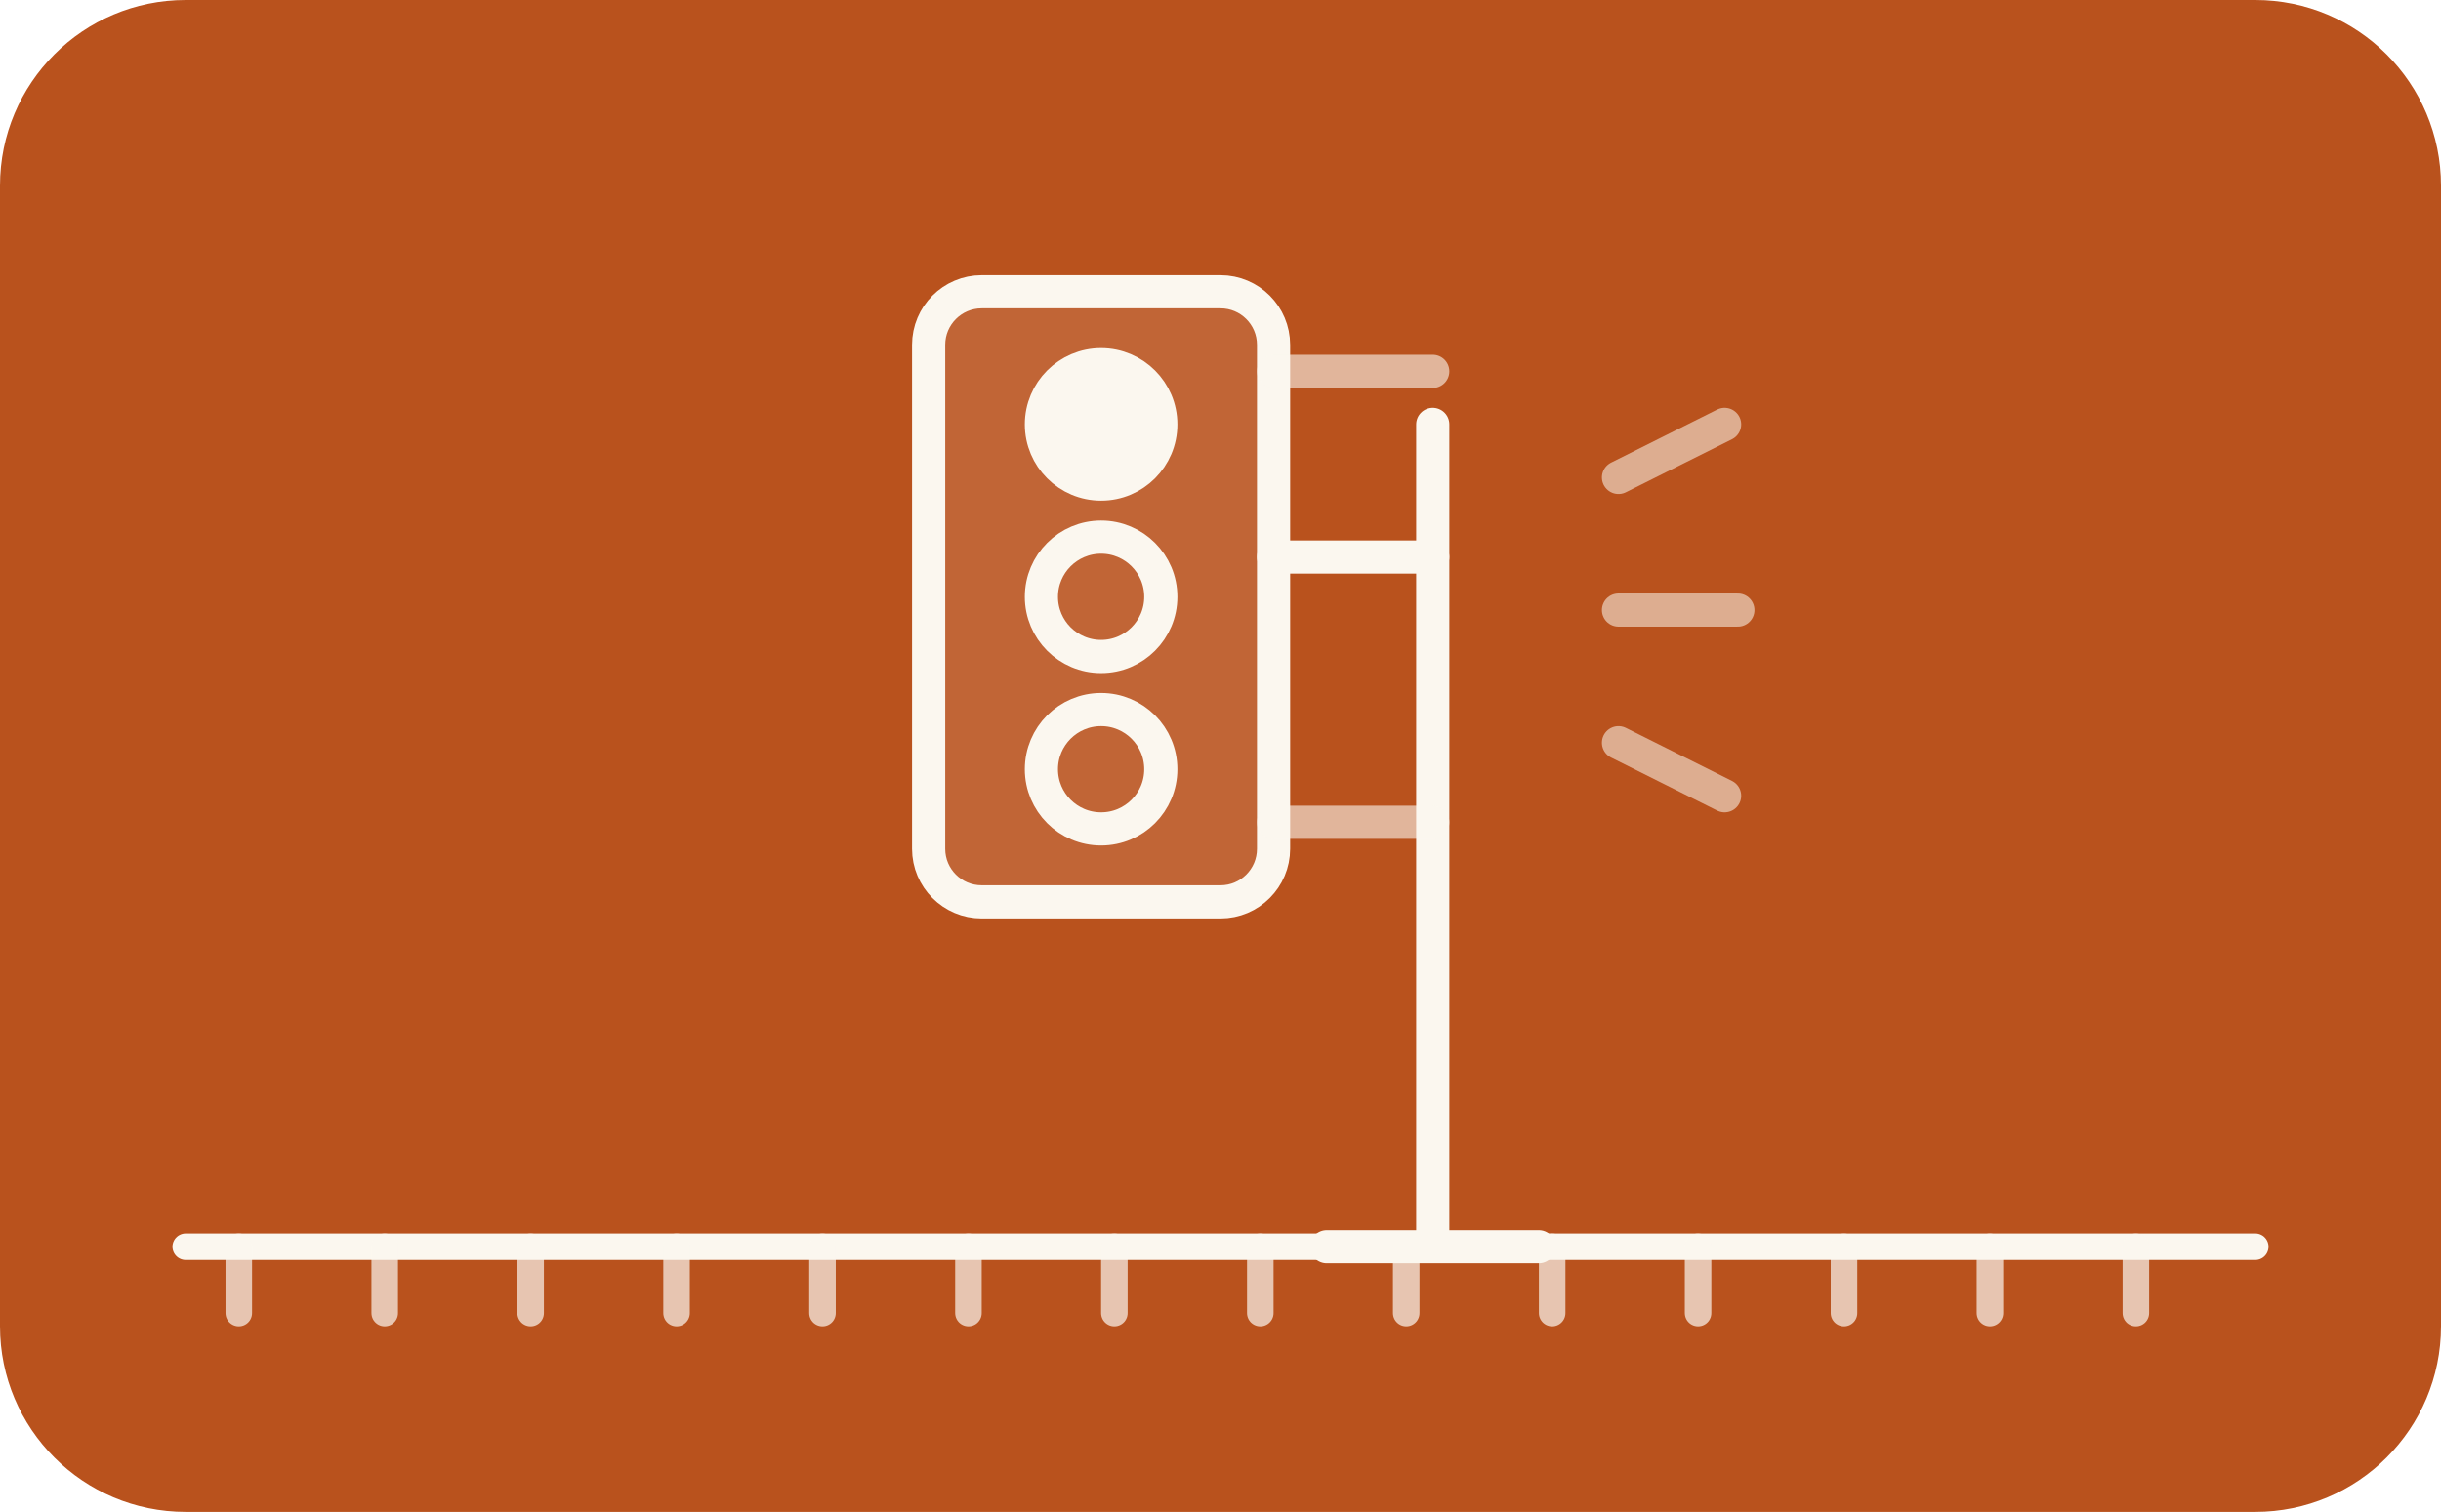
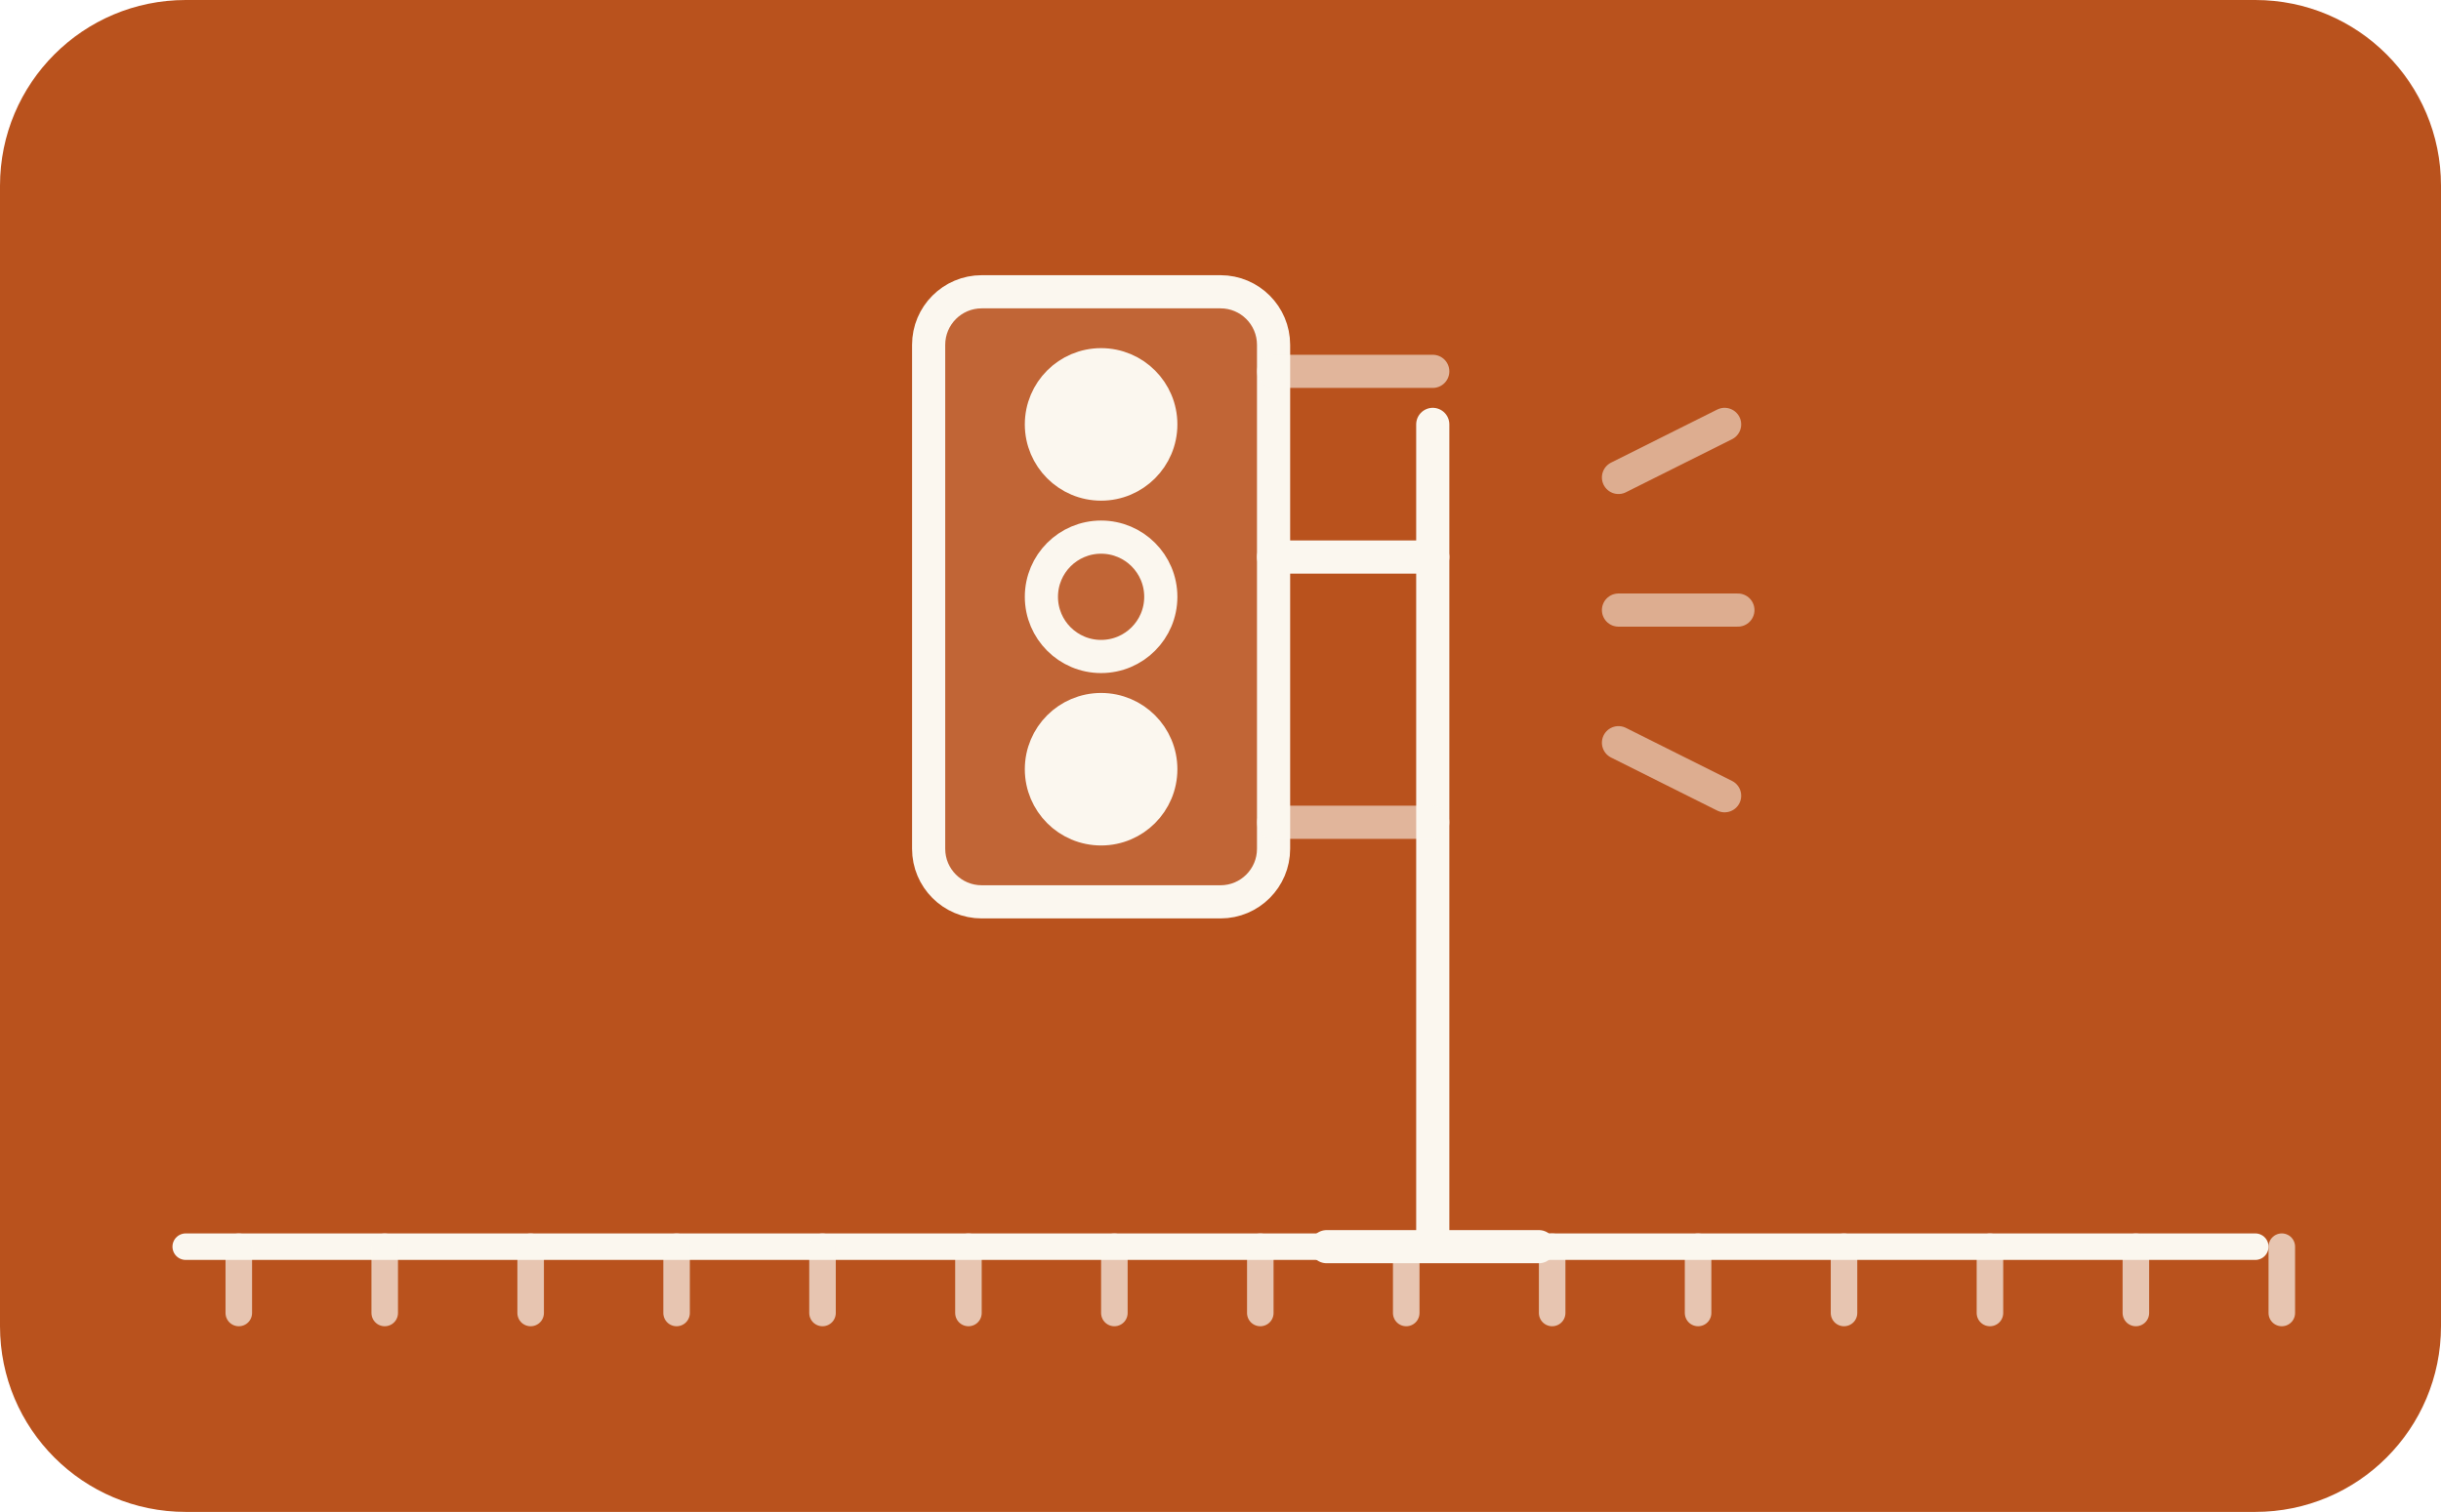
<svg xmlns="http://www.w3.org/2000/svg" viewBox="-12 -12 184 114" width="552" height="342">
  <rect x="-12" y="-12" width="184" height="114" rx="14" fill="#b9521d" />
  <g fill="none" stroke="#fbf7ef" stroke-width="2.5" stroke-linecap="round" stroke-linejoin="round" color="#fbf7ef">
    <g class="art-track" stroke-width="2">
      <path d="M2 82H158" />
-       <path d="M6 82v5" opacity="0.7" />
-       <path d="M17 82v5" opacity="0.7" />
-       <path d="M28 82v5" opacity="0.7" />
-       <path d="M39 82v5" opacity="0.7" />
-       <path d="M50 82v5" opacity="0.7" />
-       <path d="M61 82v5" opacity="0.7" />
-       <path d="M72 82v5" opacity="0.7" />
-       <path d="M83 82v5" opacity="0.7" />
-       <path d="M94 82v5" opacity="0.7" />
-       <path d="M105 82v5" opacity="0.7" />
-       <path d="M116 82v5" opacity="0.7" />
-       <path d="M127 82v5" opacity="0.7" />
-       <path d="M138 82v5" opacity="0.7" />
-       <path d="M149 82v5" opacity="0.7" />
+       <g class="art-sleepers">
+         <path d="M6 82v5" opacity="0.7" />
+         <path d="M17 82v5" opacity="0.7" />
+         <path d="M28 82v5" opacity="0.7" />
+         <path d="M39 82v5" opacity="0.7" />
+         <path d="M50 82v5" opacity="0.7" />
+         <path d="M61 82v5" opacity="0.7" />
+         <path d="M72 82v5" opacity="0.7" />
+         <path d="M83 82v5" opacity="0.7" />
+         <path d="M94 82v5" opacity="0.7" />
+         <path d="M105 82v5" opacity="0.7" />
+         <path d="M116 82v5" opacity="0.7" />
+         <path d="M127 82v5" opacity="0.7" />
+         <path d="M138 82v5" opacity="0.7" />
+         <path d="M149 82v5" opacity="0.7" />
+         <path d="M160 82v5" opacity="0.7" />
+       </g>
    </g>
    <g class="art-move">
      <path d="M96 82V20M88 82h16" />
      <path d="M96 30H84" />
      <rect x="58" y="10" width="26" height="46" rx="4" fill="#fbf7ef" fill-opacity="0.12" />
-       <circle cx="71" cy="20" r="4.5" fill="#fbf7ef" />
+       <circle class="art-light-stop" cx="71" cy="20" r="4.5" fill="#fbf7ef" />
      <circle cx="71" cy="33" r="4.5" />
-       <circle cx="71" cy="46" r="4.5" />
+       <circle class="art-light-go" cx="71" cy="46" r="4.5" fill="#fbf7ef" />
      <path d="M84 50h12M84 16h12" opacity="0.6" />
      <path d="M110 24l8-4M110 34h9M110 44l8 4" opacity="0.55" />
    </g>
  </g>
</svg>
